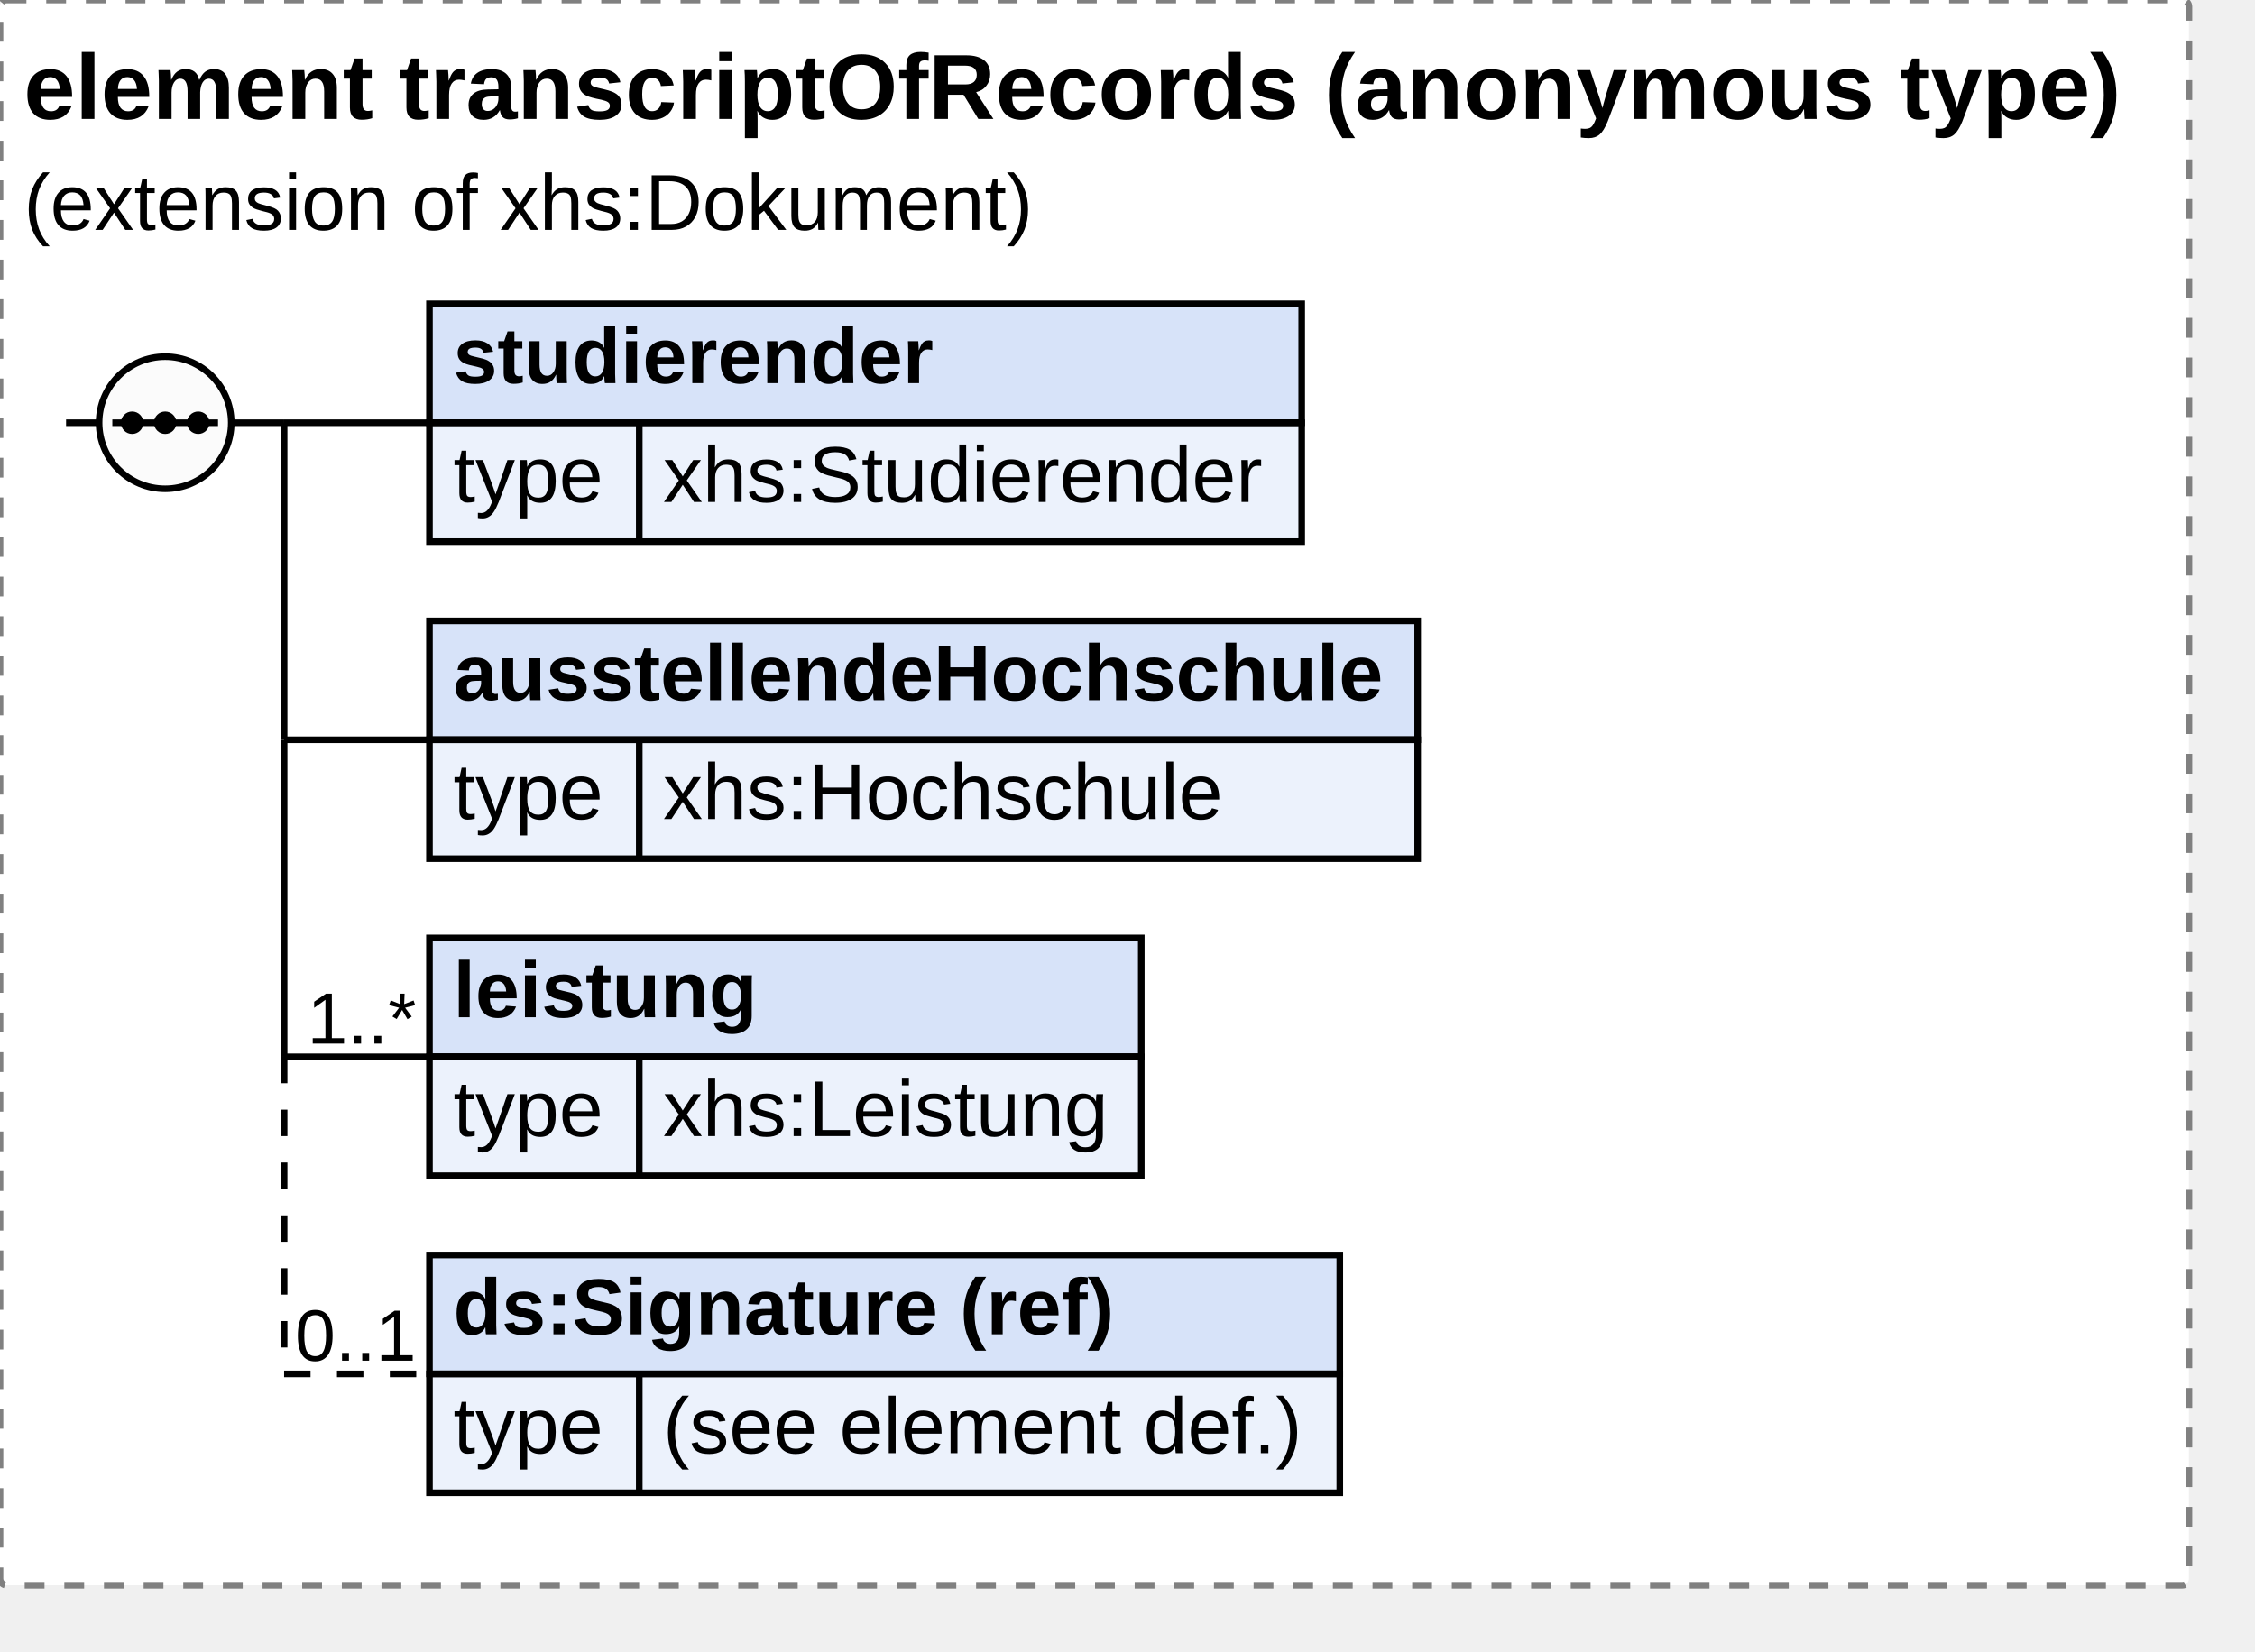
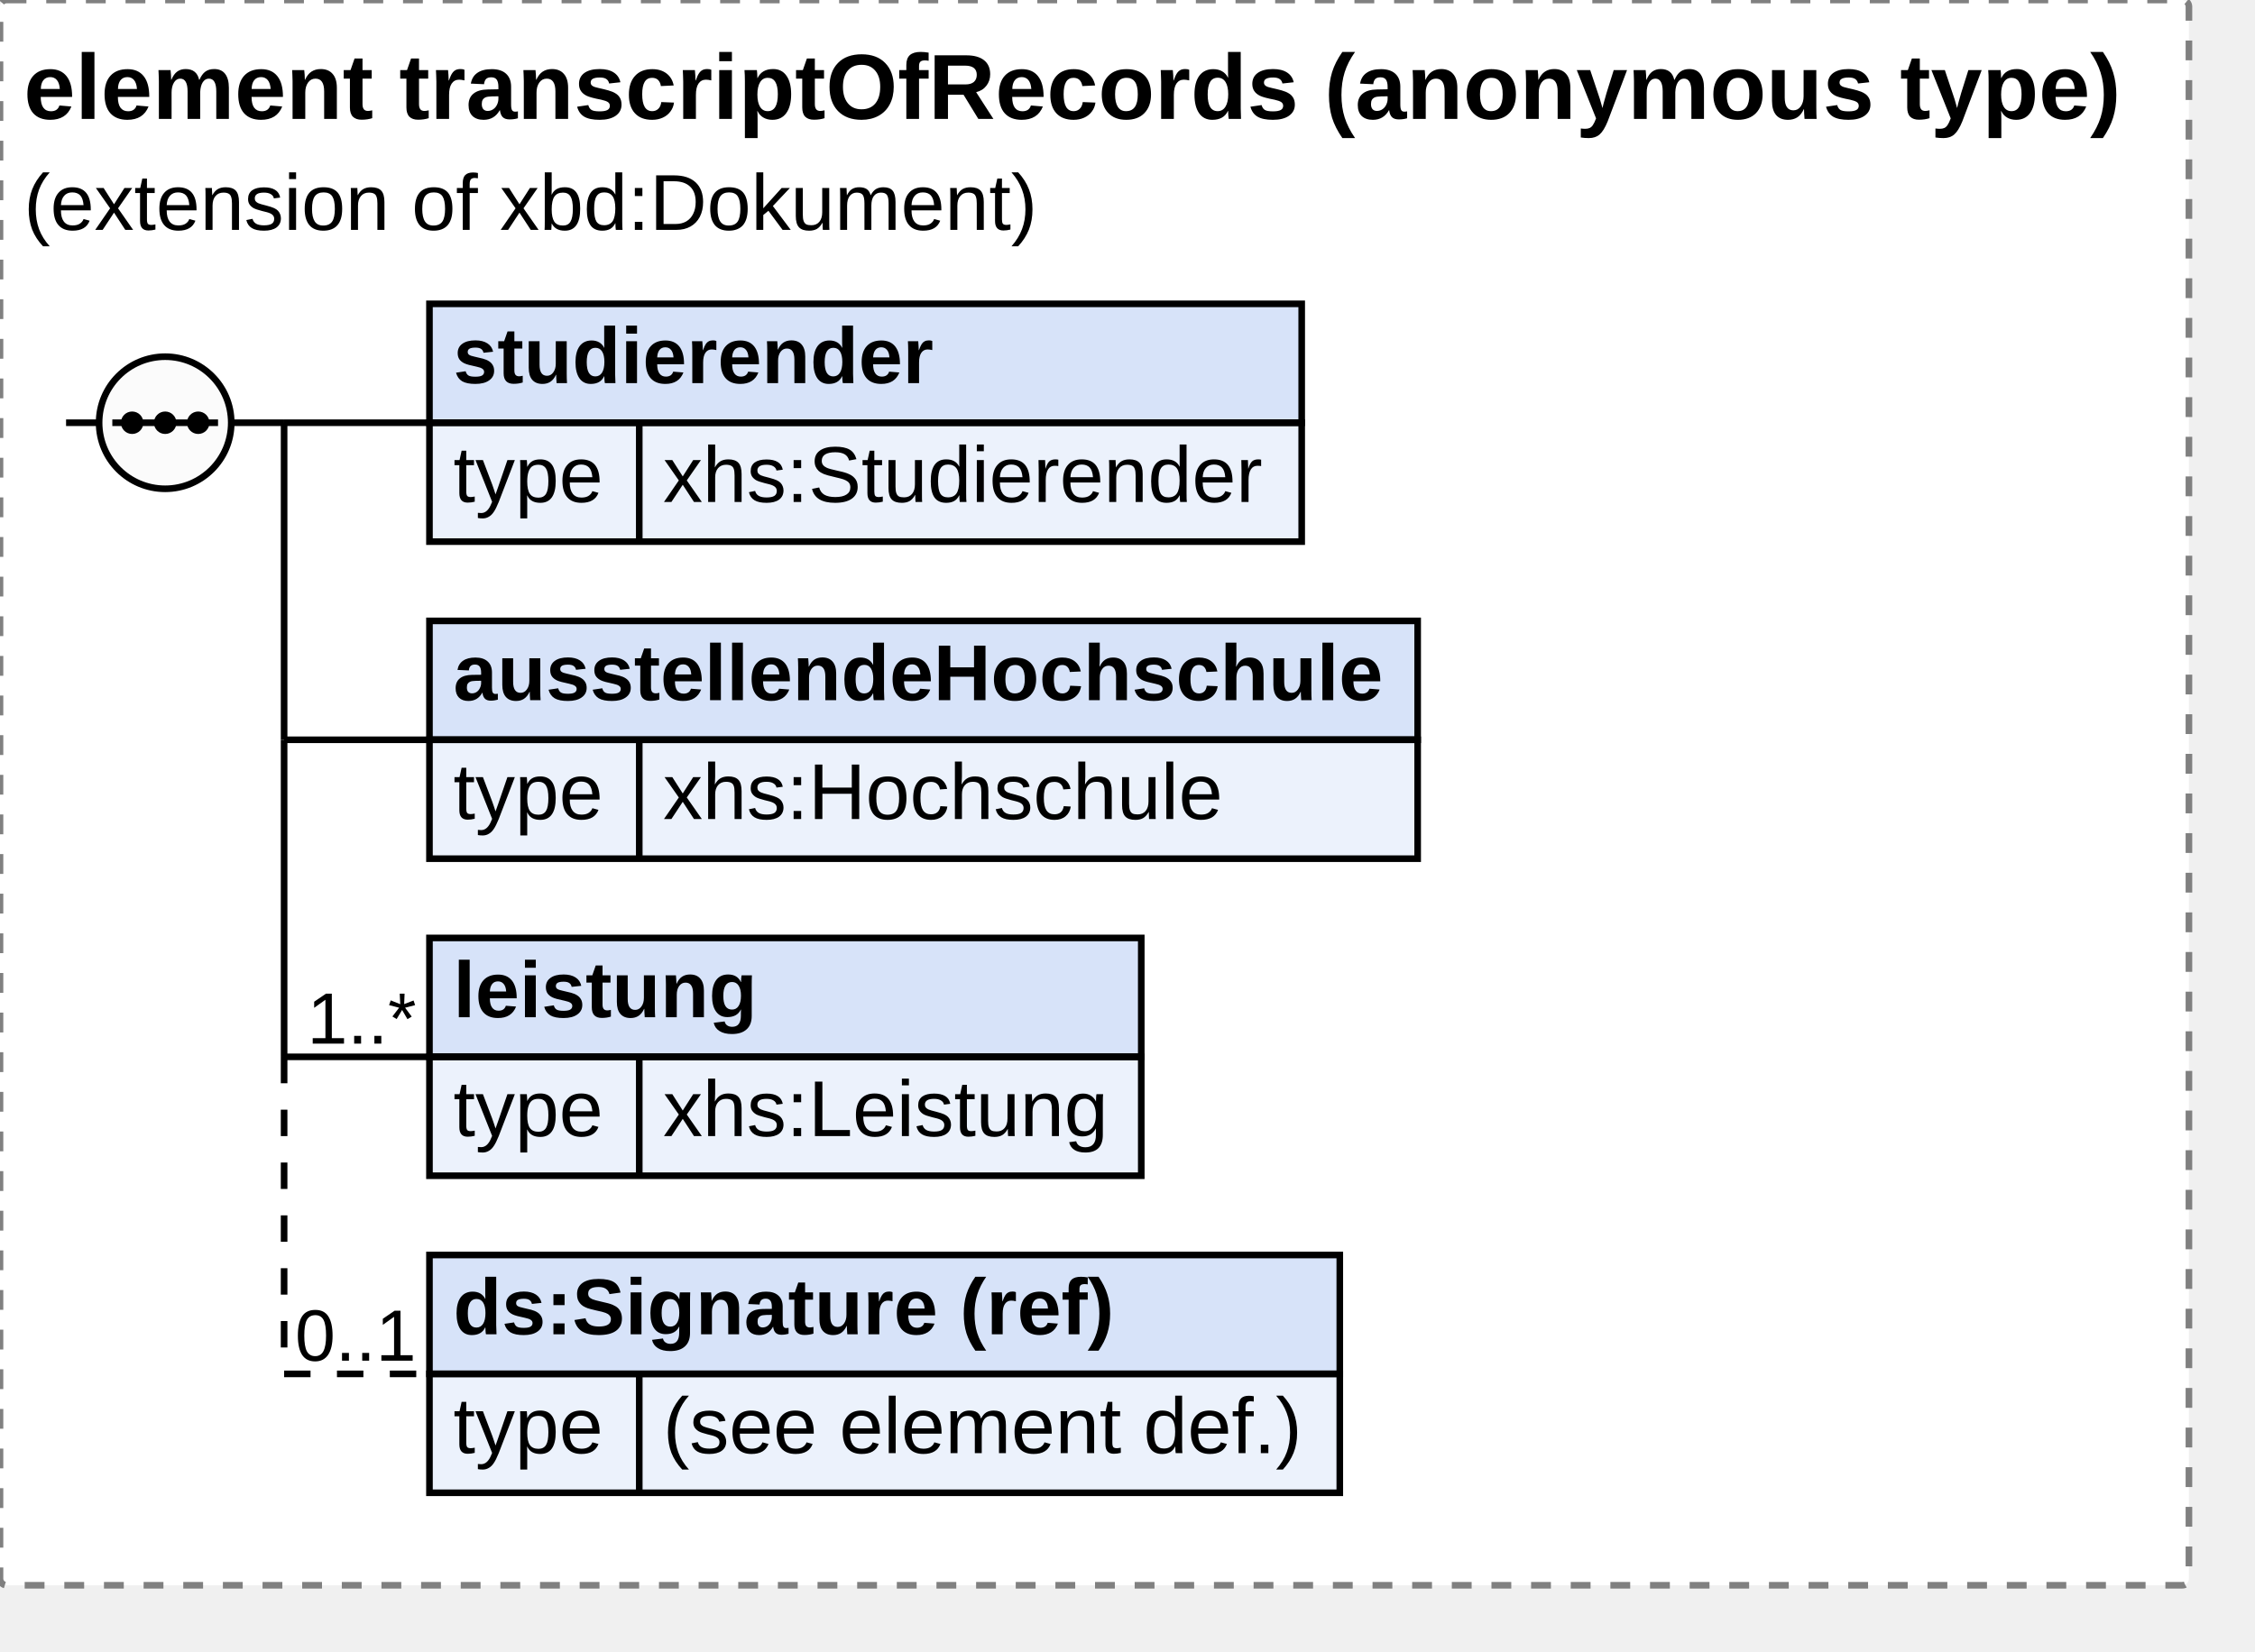
<svg xmlns="http://www.w3.org/2000/svg" width="341.3" height="250">
  <defs>
    <style type="text/css">
                        text {
                            font-family: 'Arial';
                            fill: black;
                        }
                        text.at {
                            font-family: 'Arial';
                            fill: rgb(242, 152, 0);
                        }
                        line {
                            stroke: black;
                        }
                        line.type-structure {
                            stroke: black;
                        }
                        line.type-structure-optional {
                            stroke: black;
                            stroke-dasharray: 4, 4;
                        }
                        rect.attribute-upper {
                            stroke: black;
                            fill: rgb(255, 239, 211);
                        }
                        rect.element-upper {
                            stroke: black;
                            fill: rgb(215, 227, 249);
                        }
                        rect.element-lower {
                            stroke: black;
                            fill: rgb(236, 242, 252);
                        }
                        a text {
                            fill: black;
                        } 
                    </style>
  </defs>
  <rect width="331.3" height="240" stroke-dasharray="3,3" rx="1" ry="1" style="stroke: grey;fill: white;" />
  <text font-size="14" x="3.6" y="18" font-weight="bold">element transcriptOfRecords (anonymous type)</text>
-   <text font-size="12" x="3.6" y="34.8"> (extension of xhs:Dokument)</text>
+   <text font-size="12" x="3.6" y="34.8"> (extension of xbd:Dokument)</text>
  <g transform="translate(10,46)">
    <g transform="translate(55,0)">
      <rect width="132.016" height="18" class="element-upper" />
      <rect width="132.016" height="18" y="18" class="element-lower" />
      <text font-size="12" x="3.6" y="12" font-weight="bold">studierender</text>
      <line x1="0" y1="18" x2="132.016" y2="18" />
      <text font-size="12" fill="grey" x="3.6" y="30">type</text>
      <line x1="31.753" y1="18" x2="31.753" y2="36" />
      <text font-size="12" x="35.353" y="30">xhs:Studierender</text>
      <g transform="translate(132.0156,0)" />
    </g>
    <line x1="33" y1="18" x2="55" y2="18" class="type-structure-required" />
    <text font-size="11" fill="black" x="53" y="16" text-anchor="end" />
    <line x1="33" y1="18" x2="33" y2="18" class="type-structure-required" />
    <g transform="translate(55,48)">
      <rect width="149.566" height="18" class="element-upper" />
      <rect width="149.566" height="18" y="18" class="element-lower" />
      <text font-size="12" x="3.6" y="12" font-weight="bold">ausstellendeHochschule</text>
      <line x1="0" y1="18" x2="149.566" y2="18" />
      <text font-size="12" fill="grey" x="3.6" y="30">type</text>
      <line x1="31.753" y1="18" x2="31.753" y2="36" />
      <text font-size="12" x="35.353" y="30">xhs:Hochschule</text>
      <g transform="translate(149.5656,0)" />
    </g>
    <line x1="33" y1="66" x2="55" y2="66" class="type-structure-required" />
    <text font-size="11" fill="black" x="53" y="64" text-anchor="end" />
    <line x1="33" y1="18" x2="33" y2="66" class="type-structure-required" />
    <g transform="translate(55,96)">
      <rect width="107.734" height="18" class="element-upper" />
      <rect width="107.734" height="18" y="18" class="element-lower" />
      <text font-size="12" x="3.6" y="12" font-weight="bold">leistung</text>
      <line x1="0" y1="18" x2="107.734" y2="18" />
      <text font-size="12" fill="grey" x="3.6" y="30">type</text>
      <line x1="31.753" y1="18" x2="31.753" y2="36" />
      <text font-size="12" x="35.353" y="30">xhs:Leistung</text>
      <g transform="translate(107.7344,0)" />
    </g>
    <line x1="33" y1="114" x2="55" y2="114" class="type-structure-required" />
    <text font-size="11" fill="black" x="53" y="112" text-anchor="end">1..*</text>
    <line x1="33" y1="66" x2="33" y2="114" class="type-structure-required" />
    <g transform="translate(55,144)">
      <rect width="137.781" height="18" class="element-upper" />
      <rect width="137.781" height="18" y="18" class="element-lower" />
      <text font-size="12" x="3.6" y="12" font-weight="bold">ds:Signature (ref)</text>
      <line x1="0" y1="18" x2="137.781" y2="18" />
      <text font-size="12" fill="grey" x="3.6" y="30">type</text>
      <line x1="31.753" y1="18" x2="31.753" y2="36" />
      <text font-size="12" x="35.353" y="30">(see element def.)</text>
      <g transform="translate(137.7812,0)" />
    </g>
    <line x1="33" y1="162" x2="55" y2="162" class="type-structure-optional" />
    <text font-size="11" fill="black" x="53" y="160" text-anchor="end">0..1</text>
    <line x1="33" y1="114" x2="33" y2="162" class="type-structure-optional" />
    <circle cx="15" cy="18" r="10" stroke="black" fill="rgb(251, 251, 251)" />
    <line x1="0" y1="18" x2="5" y2="18" class="type-structure-required" />
    <line x1="25" y1="18" x2="33" y2="18" class="type-structure-required" />
    <circle cx="10" cy="18" r="1.2" stroke="black" fill="black" />
    <circle cx="15" cy="18" r="1.2" stroke="black" fill="black" />
    <circle cx="20" cy="18" r="1.2" stroke="black" fill="black" />
    <line x1="7" y1="18" x2="23" y2="18" />
  </g>
</svg>
